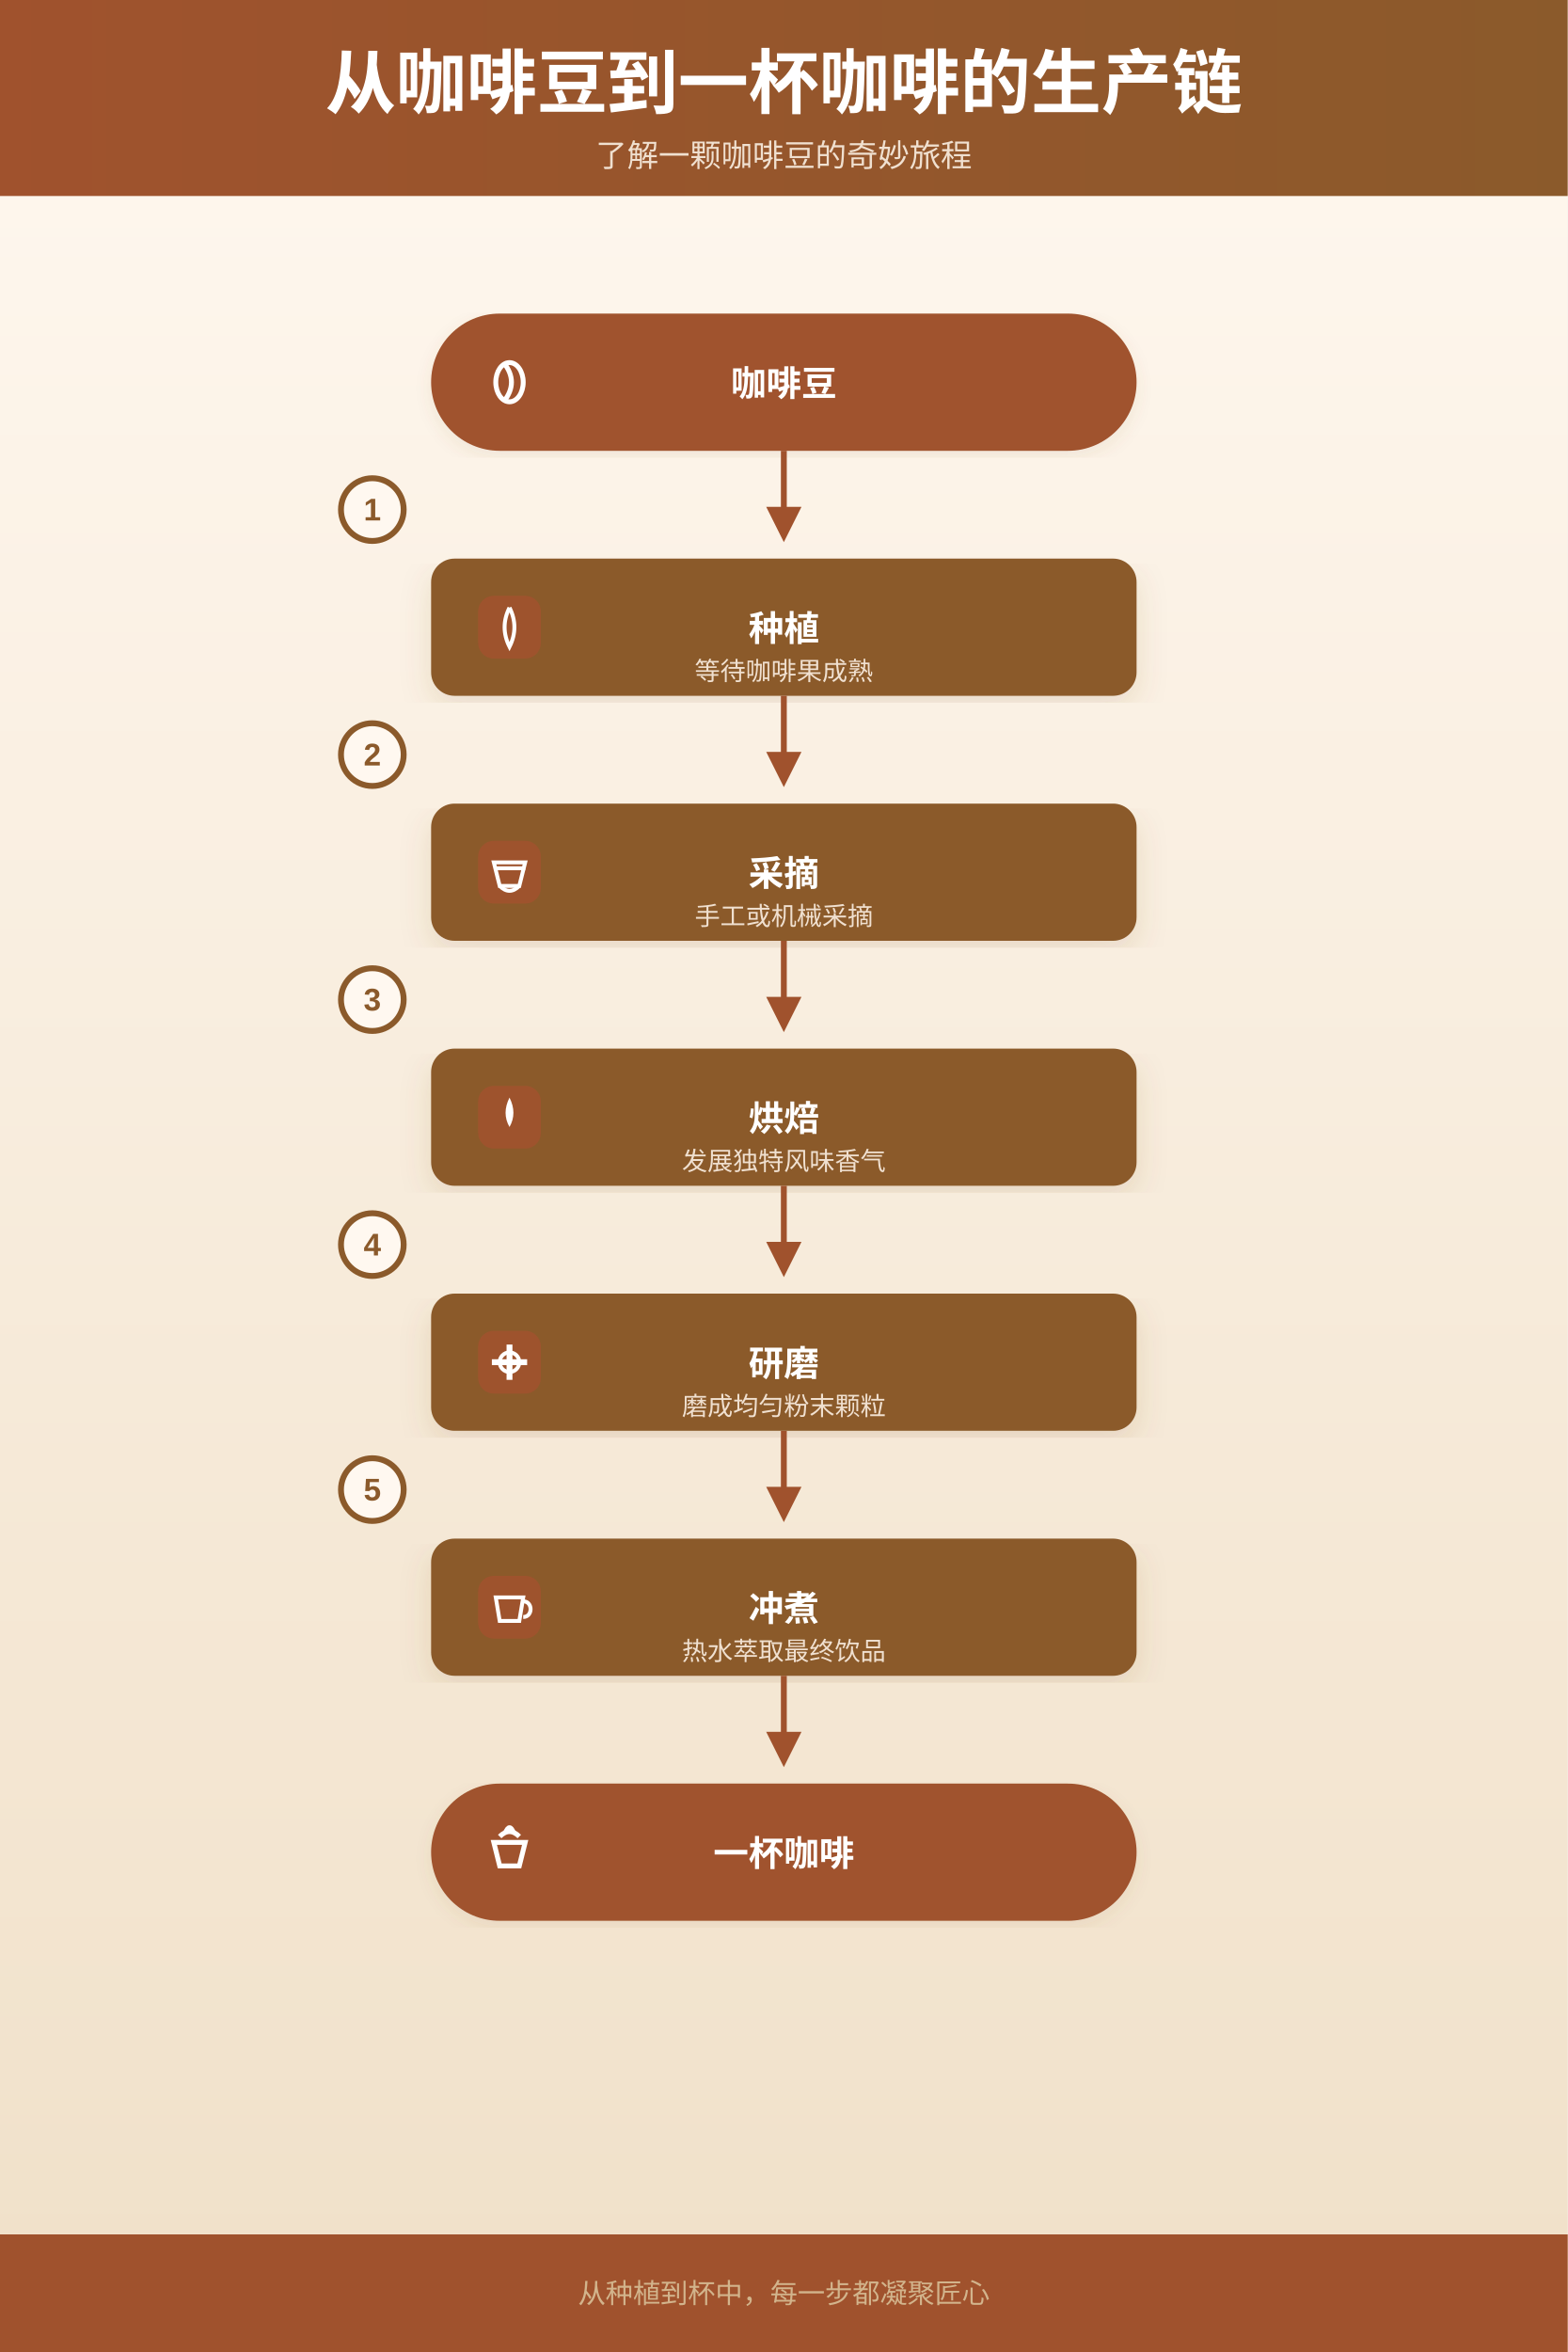
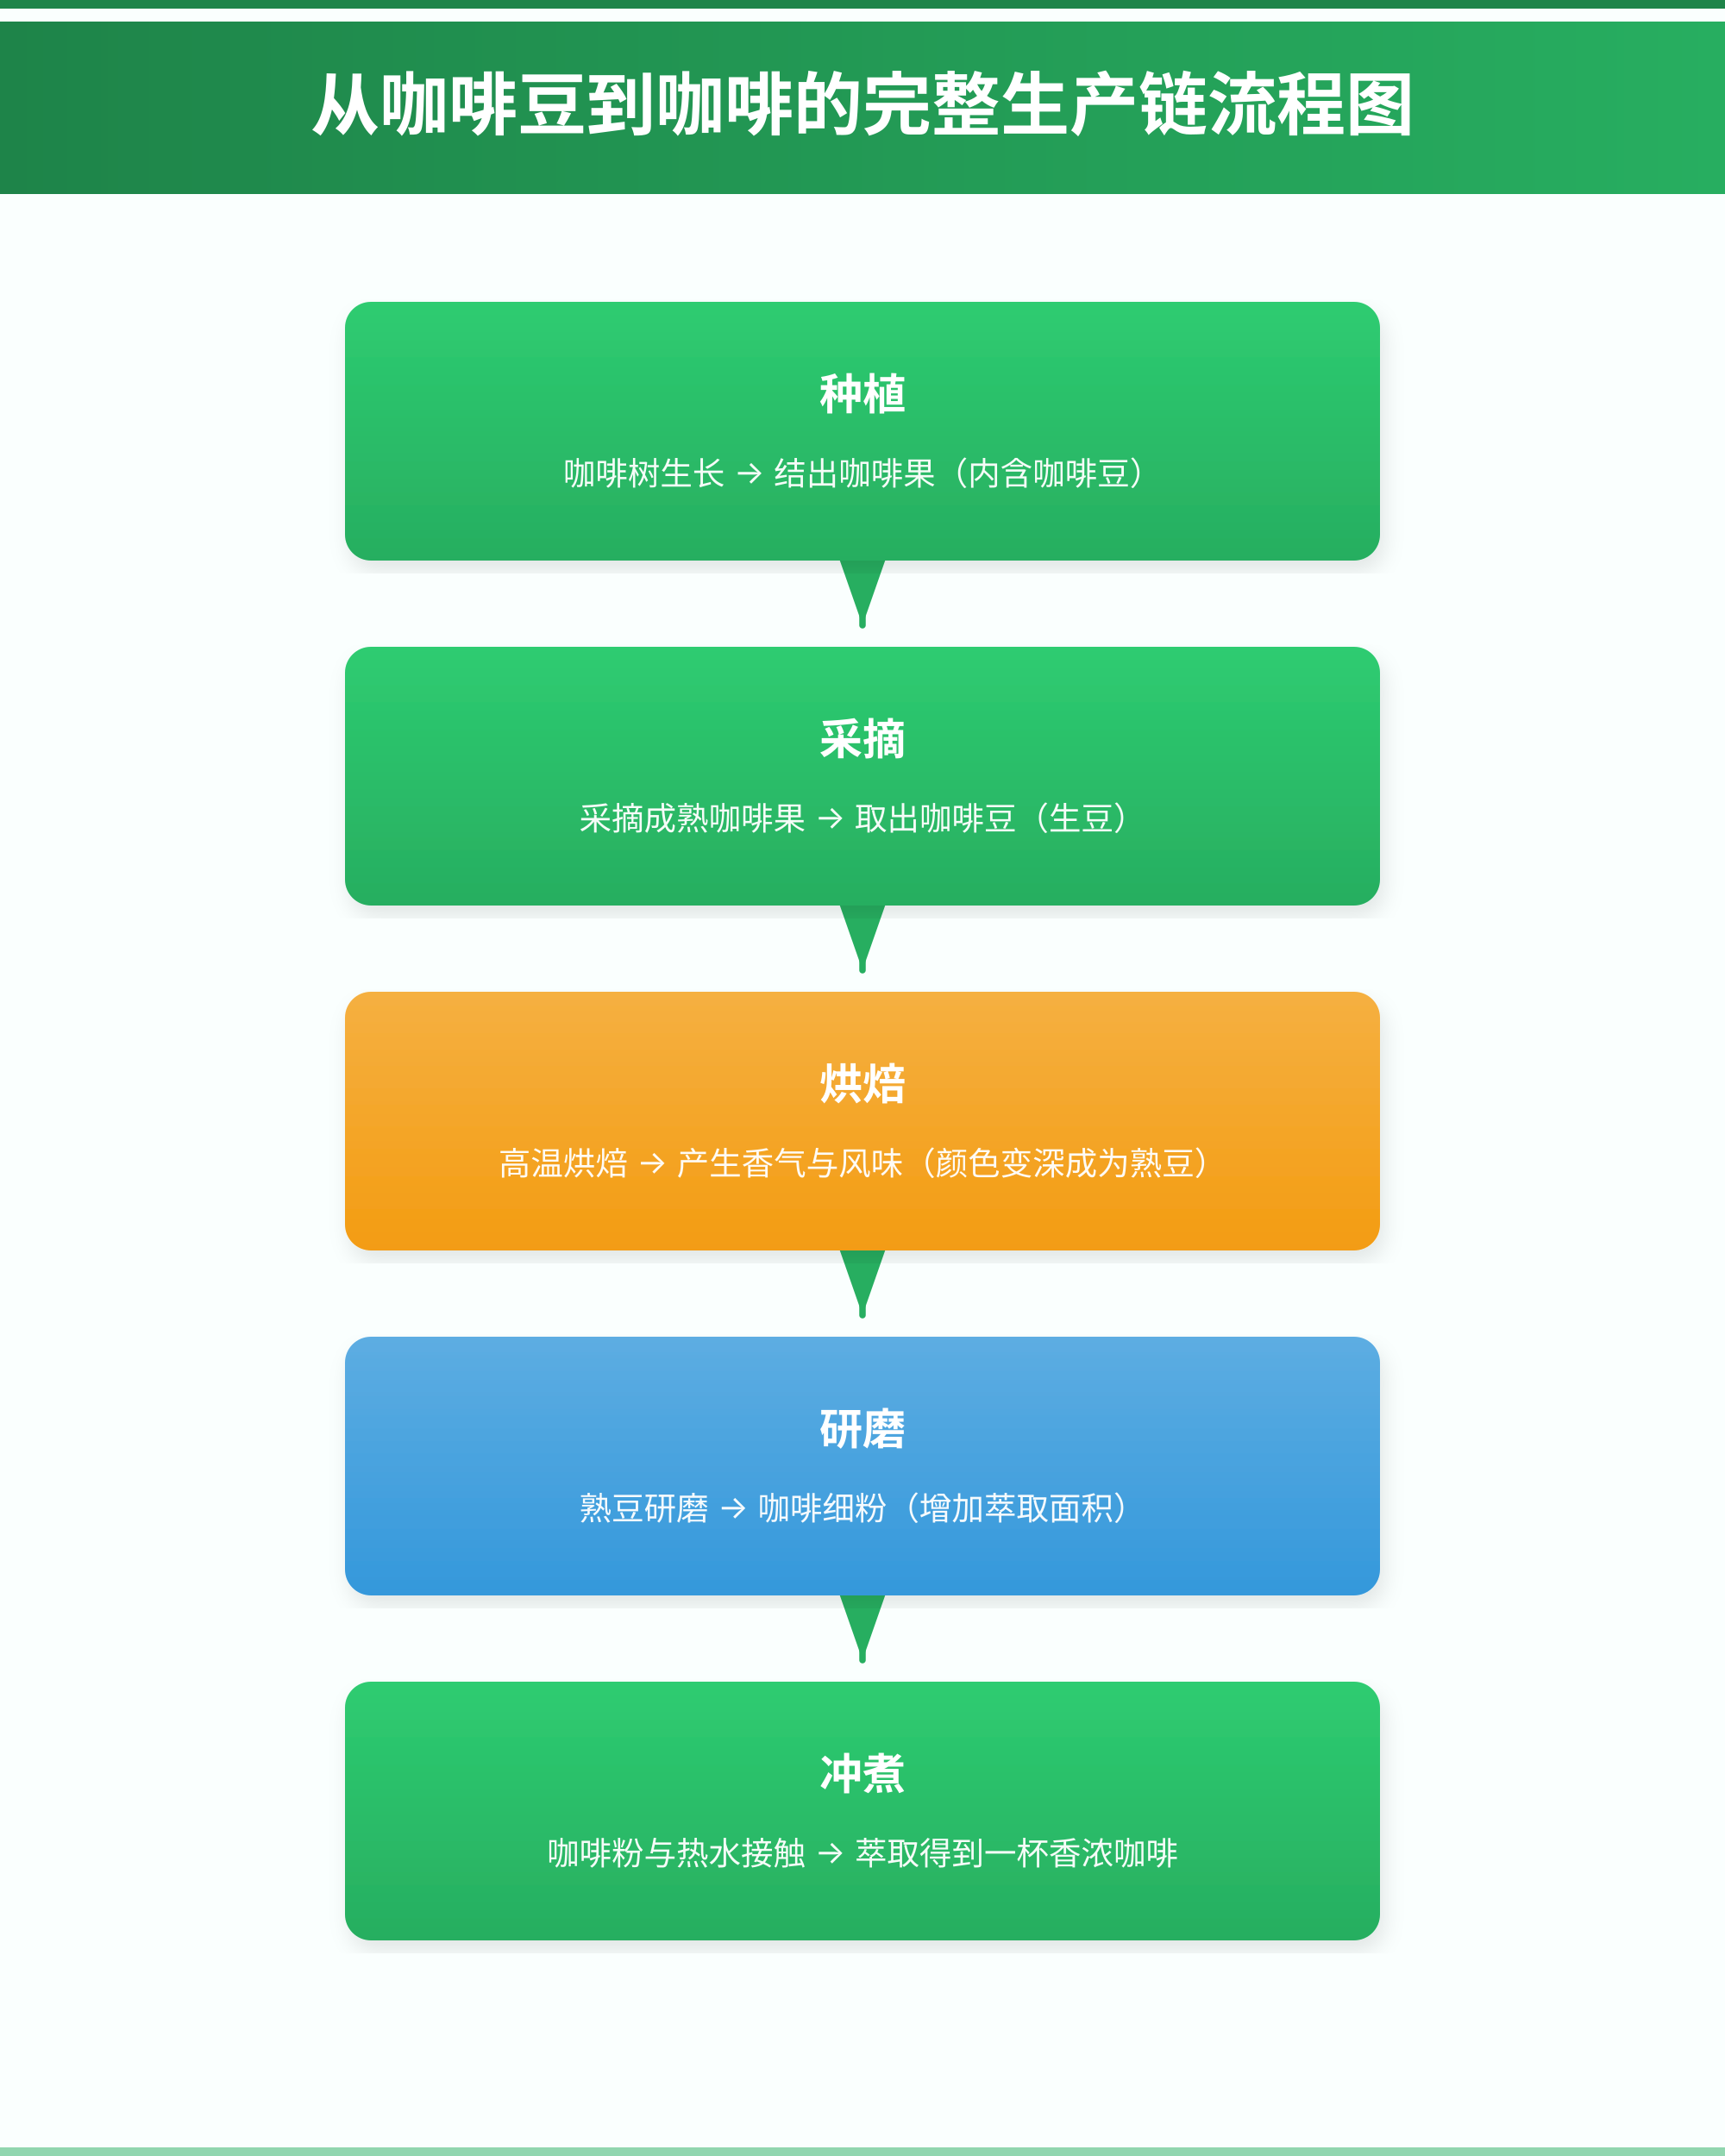
- <svg xmlns="http://www.w3.org/2000/svg" viewBox="0 0 800 1200" width="800" height="1200">
+ <svg xmlns="http://www.w3.org/2000/svg" viewBox="0 0 800 1000" width="100%" height="100%">
  <defs>
-     <linearGradient id="bgGrad" x1="0%" y1="0%" x2="0%" y2="100%">
-       <stop offset="0%" stop-color="#FFF8F0" />
-       <stop offset="100%" stop-color="#F0E0C8" />
+     <linearGradient id="headerGrad" x1="0%" y1="0%" x2="100%" y2="0%">
+       <stop offset="0%" stop-color="#1E8449" />
+       <stop offset="100%" stop-color="#27AE60" />
    </linearGradient>
-     <linearGradient id="headerGrad" x1="0%" y1="0%" x2="100%" y2="0%">
-       <stop offset="0%" stop-color="#A0522D" />
-       <stop offset="100%" stop-color="#8B5A2B" />
+     <filter id="cardShadow" x="-5%" y="-5%" width="110%" height="110%">
+       <feDropShadow dx="2" dy="5" stdDeviation="5" flood-color="#000000" flood-opacity="0.1" />
+     </filter>
+     <linearGradient id="stepGradGreen" x1="0%" y1="0%" x2="0%" y2="100%">
+       <stop offset="0%" stop-color="#2ECC71" />
+       <stop offset="100%" stop-color="#27AE60" />
    </linearGradient>
-     <filter id="shadow" x="-5%" y="-5%" width="110%" height="110%">
-       <feDropShadow dx="0" dy="6" stdDeviation="8" flood-color="#8B5A2B" flood-opacity="0.15" />
-     </filter>
-     <filter id="shadowLight" x="-5%" y="-5%" width="110%" height="110%">
-       <feDropShadow dx="0" dy="3" stdDeviation="4" flood-color="#8B5A2B" flood-opacity="0.1" />
-     </filter>
-     <marker id="arrow" viewBox="0 0 10 10" refX="8" refY="5" markerWidth="6" markerHeight="6" orient="auto">
-       <path d="M 0 0 L 10 5 L 0 10 z" fill="#A0522D" />
+     <linearGradient id="stepGradOrange" x1="0%" y1="0%" x2="0%" y2="100%">
+       <stop offset="0%" stop-color="#F5B041" />
+       <stop offset="100%" stop-color="#F39C12" />
+     </linearGradient>
+     <linearGradient id="stepGradBlue" x1="0%" y1="0%" x2="0%" y2="100%">
+       <stop offset="0%" stop-color="#5DADE2" />
+       <stop offset="100%" stop-color="#3498DB" />
+     </linearGradient>
+     <marker id="arrowhead" markerWidth="10" markerHeight="7" refX="10" refY="3.5" orient="auto" fill="#27AE60">
+       <polygon points="0 0, 10 3.5, 0 7" />
    </marker>
  </defs>
-   <style>
-     .title { font-size: 36px; font-weight: bold; font-family: 'PingFang SC', 'Microsoft YaHei', sans-serif; fill: #FFFFFF; text-anchor: middle; }
-     .subtitle { font-size: 16px; font-family: 'PingFang SC', 'Microsoft YaHei', sans-serif; fill: #F0E0D0; text-anchor: middle; }
-     .node-title { font-size: 18px; font-weight: bold; font-family: 'PingFang SC', 'Microsoft YaHei', sans-serif; fill: #FFFFFF; text-anchor: middle; }
-     .node-desc { font-size: 13px; font-family: 'PingFang SC', 'Microsoft YaHei', sans-serif; fill: #F0E0D0; text-anchor: middle; }
-     .step-num { font-size: 16px; font-weight: bold; font-family: 'Arial', sans-serif; fill: #8B5A2B; text-anchor: middle; dominant-baseline: central; }
-     .footer-text { font-size: 14px; font-family: 'PingFang SC', 'Microsoft YaHei', sans-serif; fill: #D2B48C; text-anchor: middle; }
-   </style>
-   <rect width="800" height="1200" fill="url(#bgGrad)" />
-   <g id="title-section">
-     <rect x="0" y="0" width="800" height="100" fill="url(#headerGrad)" />
-     <text x="400" y="55" class="title">从咖啡豆到一杯咖啡的生产链</text>
-     <text x="400" y="85" class="subtitle">了解一颗咖啡豆的奇妙旅程</text>
+   <rect width="800" height="1000" fill="#FAFFFE" />
+   <rect x="0" y="0" width="800" height="4" fill="#1E8449" />
+   <g id="header">
+     <rect x="0" y="10" width="800" height="80" fill="url(#headerGrad)" />
+     <text x="400" y="60" text-anchor="middle" fill="#FFFFFF" font-size="32" font-weight="bold" font-family="system-ui, -apple-system, 'Microsoft YaHei', sans-serif">从咖啡豆到咖啡的完整生产链流程图</text>
  </g>
-   <g id="process-section">
-     <g id="start-node">
-       <rect x="220" y="160" width="360" height="70" rx="35" fill="#A0522D" filter="url(#shadowLight)" />
-       <g transform="translate(260, 195)">
-         <ellipse cx="0" cy="0" rx="7" ry="10" fill="none" stroke="#FFFFFF" stroke-width="2.5" />
-         <path d="M-3,-10 Q5,0 -3,10" fill="none" stroke="#FFFFFF" stroke-width="2.5" />
-       </g>
-       <text x="400" y="202" class="node-title">咖啡豆</text>
-     </g>
-     <line x1="400" y1="230" x2="400" y2="273" stroke="#A0522D" stroke-width="3" marker-end="url(#arrow)" />
-     <g id="step-1">
-       <rect x="220" y="285" width="360" height="70" rx="12" fill="#8B5A2B" filter="url(#shadow)" />
-       <g transform="translate(260, 320)">
-         <rect x="-16" y="-16" width="32" height="32" rx="8" fill="#A0522D" opacity="0.9" />
-         <path d="M0,-10 Q-5,0 0,10 Q5,0 0,-10" fill="none" stroke="#FFFFFF" stroke-width="2" />
-       </g>
-       <text x="400" y="327" class="node-title">种植</text>
-       <text x="400" y="347" class="node-desc">等待咖啡果成熟</text>
-       <g transform="translate(190, 260)">
-         <circle cx="0" cy="0" r="16" fill="#FFF8F0" stroke="#8B5A2B" stroke-width="3" />
-         <text x="0" y="0" class="step-num">1</text>
-       </g>
-     </g>
-     <line x1="400" y1="355" x2="400" y2="398" stroke="#A0522D" stroke-width="3" marker-end="url(#arrow)" />
-     <g id="step-2">
-       <rect x="220" y="410" width="360" height="70" rx="12" fill="#8B5A2B" filter="url(#shadow)" />
-       <g transform="translate(260, 445)">
-         <rect x="-16" y="-16" width="32" height="32" rx="8" fill="#A0522D" opacity="0.9" />
-         <path d="M-8,-5 L8,-5 L5,7 L-5,7 Z" fill="none" stroke="#FFFFFF" stroke-width="2" />
-         <line x1="-8" y1="-2" x2="8" y2="-2" stroke="#FFFFFF" stroke-width="2" />
-         <path d="M-5,7 Q0,12 5,7" fill="none" stroke="#FFFFFF" stroke-width="2" />
-       </g>
-       <text x="400" y="452" class="node-title">采摘</text>
-       <text x="400" y="472" class="node-desc">手工或机械采摘</text>
-       <g transform="translate(190, 385)">
-         <circle cx="0" cy="0" r="16" fill="#FFF8F0" stroke="#8B5A2B" stroke-width="3" />
-         <text x="0" y="0" class="step-num">2</text>
-       </g>
-     </g>
-     <line x1="400" y1="480" x2="400" y2="523" stroke="#A0522D" stroke-width="3" marker-end="url(#arrow)" />
-     <g id="step-3">
-       <rect x="220" y="535" width="360" height="70" rx="12" fill="#8B5A2B" filter="url(#shadow)" />
-       <g transform="translate(260, 570)">
-         <rect x="-16" y="-16" width="32" height="32" rx="8" fill="#A0522D" opacity="0.9" />
-         <path d="M0,-10 Q4,-2 0,5 Q-4,-2 0,-10" fill="#FFFFFF" />
-       </g>
-       <text x="400" y="577" class="node-title">烘焙</text>
-       <text x="400" y="597" class="node-desc">发展独特风味香气</text>
-       <g transform="translate(190, 510)">
-         <circle cx="0" cy="0" r="16" fill="#FFF8F0" stroke="#8B5A2B" stroke-width="3" />
-         <text x="0" y="0" class="step-num">3</text>
-       </g>
-     </g>
-     <line x1="400" y1="605" x2="400" y2="648" stroke="#A0522D" stroke-width="3" marker-end="url(#arrow)" />
-     <g id="step-4">
-       <rect x="220" y="660" width="360" height="70" rx="12" fill="#8B5A2B" filter="url(#shadow)" />
-       <g transform="translate(260, 695)">
-         <rect x="-16" y="-16" width="32" height="32" rx="8" fill="#A0522D" opacity="0.9" />
-         <circle cx="0" cy="0" r="5" fill="none" stroke="#FFFFFF" stroke-width="2" />
-         <rect x="-1.5" y="-9" width="3" height="18" fill="#FFFFFF" />
-         <rect x="-9" y="-1.5" width="18" height="3" fill="#FFFFFF" />
-       </g>
-       <text x="400" y="702" class="node-title">研磨</text>
-       <text x="400" y="722" class="node-desc">磨成均匀粉末颗粒</text>
-       <g transform="translate(190, 635)">
-         <circle cx="0" cy="0" r="16" fill="#FFF8F0" stroke="#8B5A2B" stroke-width="3" />
-         <text x="0" y="0" class="step-num">4</text>
-       </g>
-     </g>
-     <line x1="400" y1="730" x2="400" y2="773" stroke="#A0522D" stroke-width="3" marker-end="url(#arrow)" />
-     <g id="step-5">
-       <rect x="220" y="785" width="360" height="70" rx="12" fill="#8B5A2B" filter="url(#shadow)" />
-       <g transform="translate(260, 820)">
-         <rect x="-16" y="-16" width="32" height="32" rx="8" fill="#A0522D" opacity="0.9" />
-         <path d="M-7,-5 L7,-5 L5,7 L-5,7 Z" fill="none" stroke="#FFFFFF" stroke-width="2" />
-         <path d="M7,-3 C12,-3 12,5 7,5" fill="none" stroke="#FFFFFF" stroke-width="2" />
-       </g>
-       <text x="400" y="827" class="node-title">冲煮</text>
-       <text x="400" y="847" class="node-desc">热水萃取最终饮品</text>
-       <g transform="translate(190, 760)">
-         <circle cx="0" cy="0" r="16" fill="#FFF8F0" stroke="#8B5A2B" stroke-width="3" />
-         <text x="0" y="0" class="step-num">5</text>
-       </g>
-     </g>
-     <line x1="400" y1="855" x2="400" y2="898" stroke="#A0522D" stroke-width="3" marker-end="url(#arrow)" />
-     <g id="end-node">
-       <rect x="220" y="910" width="360" height="70" rx="35" fill="#A0522D" filter="url(#shadowLight)" />
-       <g transform="translate(260, 945)">
-         <path d="M-8,-5 L8,-5 L5,7 L-5,7 Z" fill="none" stroke="#FFFFFF" stroke-width="2.5" />
-         <path d="M-5,-8 Q0,-13 5,-8" fill="none" stroke="#FFFFFF" stroke-width="2.5" />
-         <path d="M-2,-10 Q0,-15 2,-10" fill="none" stroke="#FFFFFF" stroke-width="2.5" />
-       </g>
-       <text x="400" y="952" class="node-title">一杯咖啡</text>
-     </g>
+   <line x1="400" y1="260" x2="400" y2="290" stroke="#27AE60" stroke-width="3" stroke-linecap="round" marker-end="url(#arrowhead)" />
+   <line x1="400" y1="420" x2="400" y2="450" stroke="#27AE60" stroke-width="3" stroke-linecap="round" marker-end="url(#arrowhead)" />
+   <line x1="400" y1="580" x2="400" y2="610" stroke="#27AE60" stroke-width="3" stroke-linecap="round" marker-end="url(#arrowhead)" />
+   <line x1="400" y1="740" x2="400" y2="770" stroke="#27AE60" stroke-width="3" stroke-linecap="round" marker-end="url(#arrowhead)" />
+   <g id="step1">
+     <rect x="160" y="140" width="480" height="120" rx="12" fill="url(#stepGradGreen)" filter="url(#cardShadow)" />
+     <text x="400" y="190" text-anchor="middle" fill="#FFFFFF" font-size="20" font-weight="bold" font-family="system-ui, -apple-system, 'Microsoft YaHei', sans-serif">种植</text>
+     <text x="400" y="225" text-anchor="middle" fill="#FFFFFF" font-size="15" font-family="system-ui, -apple-system, 'Microsoft YaHei', sans-serif" opacity="0.95">咖啡树生长 → 结出咖啡果（内含咖啡豆）</text>
  </g>
-   <g id="footer-section">
-     <rect x="0" y="1140" width="800" height="60" fill="#A0522D" />
-     <text x="400" y="1175" class="footer-text">从种植到杯中，每一步都凝聚匠心</text>
+   <g id="step2">
+     <rect x="160" y="300" width="480" height="120" rx="12" fill="url(#stepGradGreen)" filter="url(#cardShadow)" />
+     <text x="400" y="350" text-anchor="middle" fill="#FFFFFF" font-size="20" font-weight="bold" font-family="system-ui, -apple-system, 'Microsoft YaHei', sans-serif">采摘</text>
+     <text x="400" y="385" text-anchor="middle" fill="#FFFFFF" font-size="15" font-family="system-ui, -apple-system, 'Microsoft YaHei', sans-serif" opacity="0.95">采摘成熟咖啡果 → 取出咖啡豆（生豆）</text>
  </g>
+   <g id="step3">
+     <rect x="160" y="460" width="480" height="120" rx="12" fill="url(#stepGradOrange)" filter="url(#cardShadow)" />
+     <text x="400" y="510" text-anchor="middle" fill="#FFFFFF" font-size="20" font-weight="bold" font-family="system-ui, -apple-system, 'Microsoft YaHei', sans-serif">烘焙</text>
+     <text x="400" y="545" text-anchor="middle" fill="#FFFFFF" font-size="15" font-family="system-ui, -apple-system, 'Microsoft YaHei', sans-serif" opacity="0.95">高温烘焙 → 产生香气与风味（颜色变深成为熟豆）</text>
+   </g>
+   <g id="step4">
+     <rect x="160" y="620" width="480" height="120" rx="12" fill="url(#stepGradBlue)" filter="url(#cardShadow)" />
+     <text x="400" y="670" text-anchor="middle" fill="#FFFFFF" font-size="20" font-weight="bold" font-family="system-ui, -apple-system, 'Microsoft YaHei', sans-serif">研磨</text>
+     <text x="400" y="705" text-anchor="middle" fill="#FFFFFF" font-size="15" font-family="system-ui, -apple-system, 'Microsoft YaHei', sans-serif" opacity="0.95">熟豆研磨 → 咖啡细粉（增加萃取面积）</text>
+   </g>
+   <g id="step5">
+     <rect x="160" y="780" width="480" height="120" rx="12" fill="url(#stepGradGreen)" filter="url(#cardShadow)" />
+     <text x="400" y="830" text-anchor="middle" fill="#FFFFFF" font-size="20" font-weight="bold" font-family="system-ui, -apple-system, 'Microsoft YaHei', sans-serif">冲煮</text>
+     <text x="400" y="865" text-anchor="middle" fill="#FFFFFF" font-size="15" font-family="system-ui, -apple-system, 'Microsoft YaHei', sans-serif" opacity="0.95">咖啡粉与热水接触 → 萃取得到一杯香浓咖啡</text>
+   </g>
+   <rect x="0" y="996" width="800" height="4" fill="#27AE60" opacity="0.5" />
</svg>
